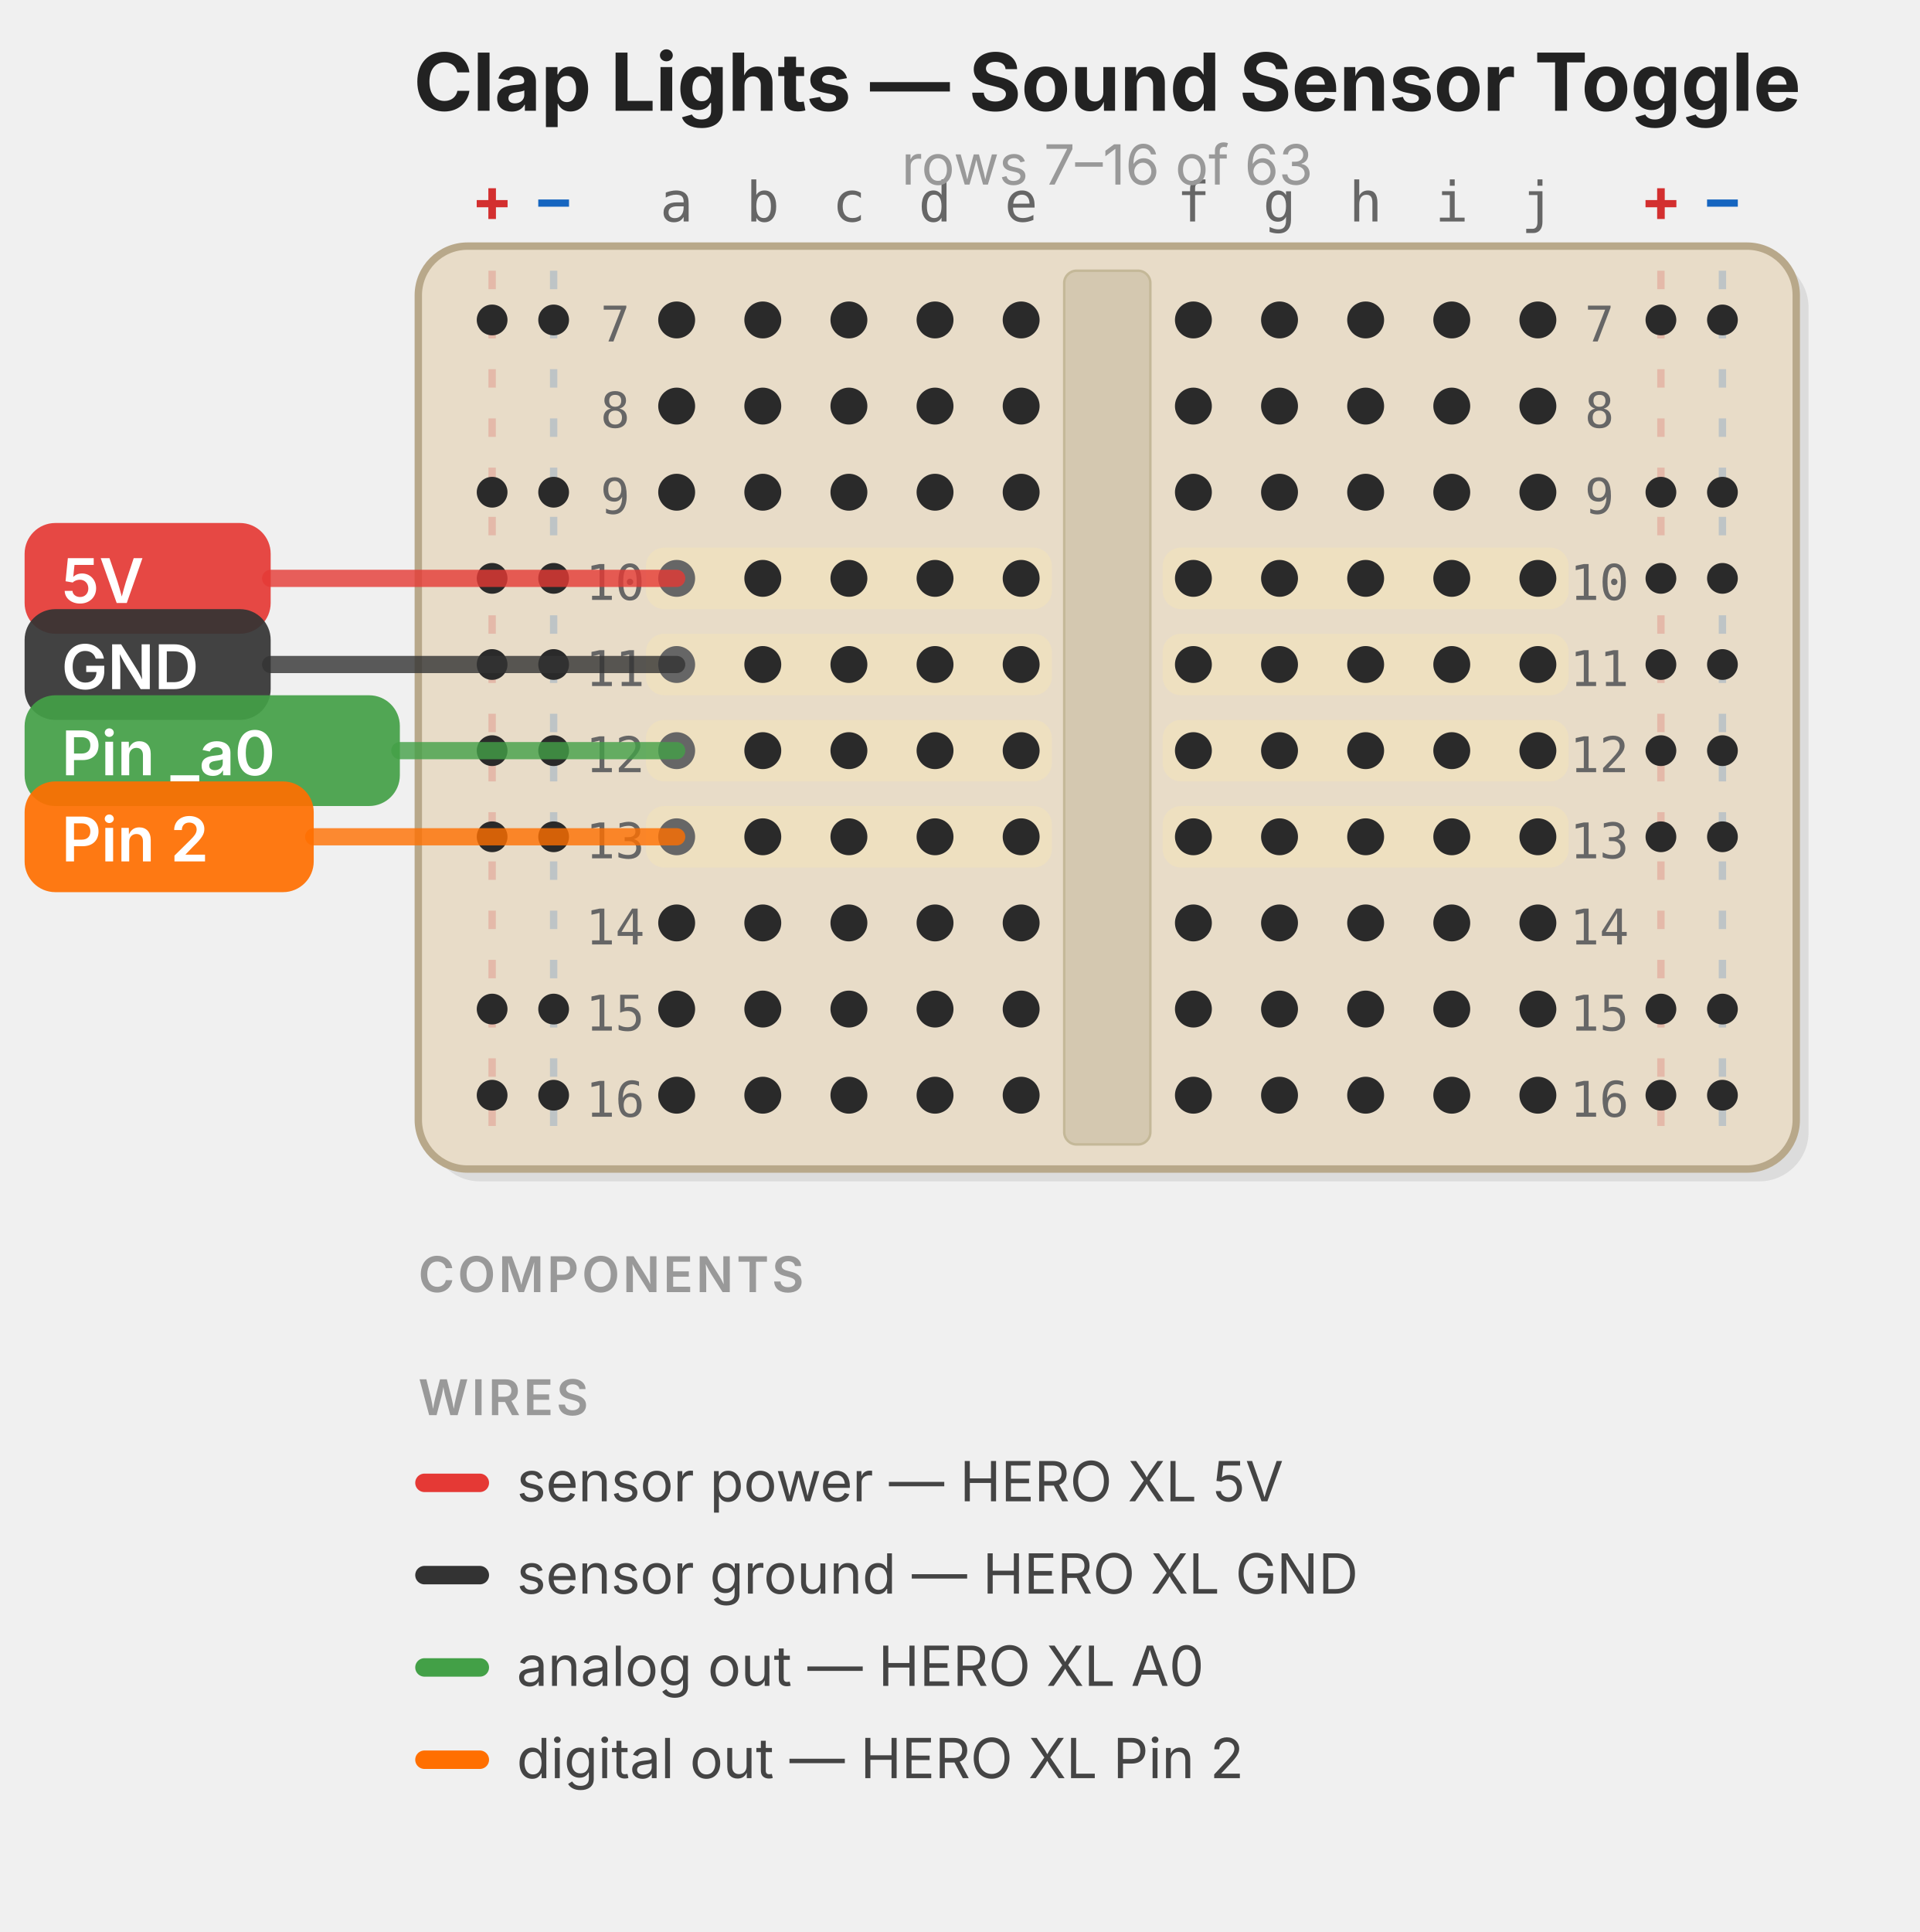
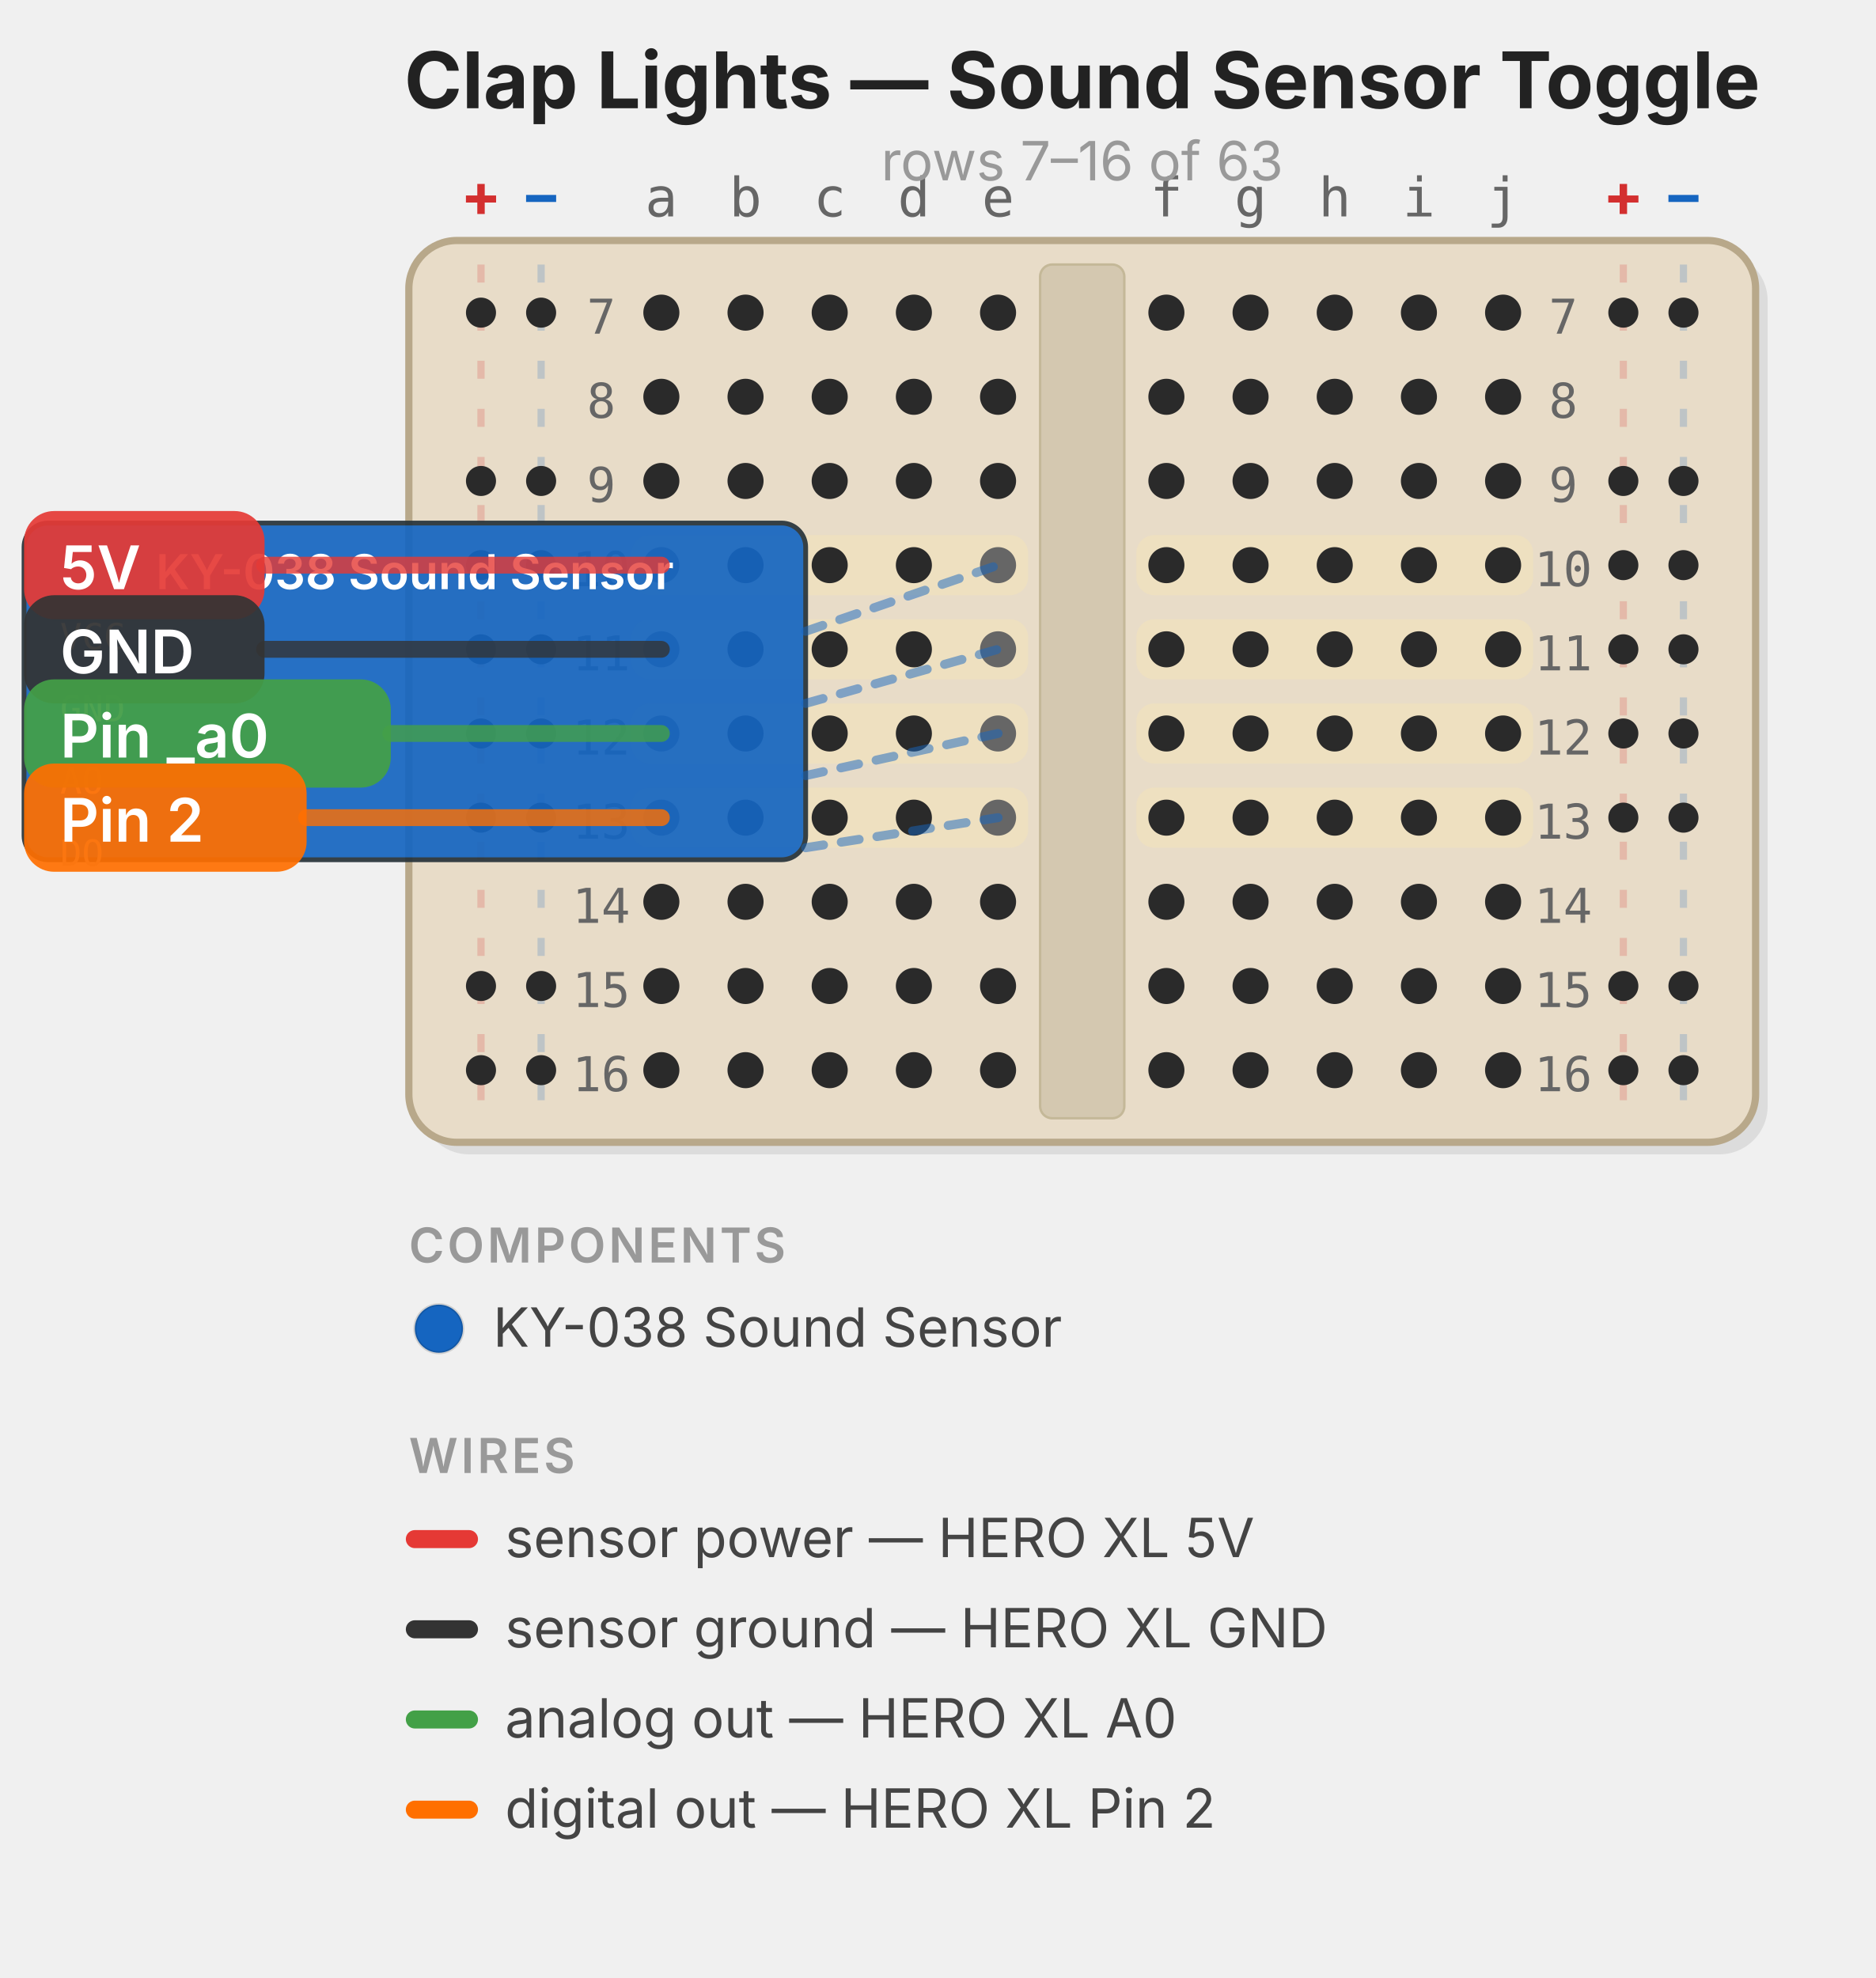
- <svg xmlns="http://www.w3.org/2000/svg" viewBox="0 0 312 314" width="312" height="314" style="background:#fff">
+ <svg xmlns="http://www.w3.org/2000/svg" viewBox="0 0 312 329" width="312" height="329" style="background:#fff">
  <rect x="70.0" y="42.0" width="224.0" height="150.0" rx="8" fill="#00000015" />
  <rect x="68.0" y="40.0" width="224.0" height="150.0" rx="8" fill="#e8dcc8" stroke="#b8a88a" stroke-width="1.2" />
  <rect x="173.0" y="44.0" width="14.0" height="142.0" rx="2" fill="#d4c8b0" stroke="#c4b898" stroke-width="0.4" />
  <line x1="80.0" y1="44.0" x2="80.0" y2="186.0" stroke="#d32f2f" stroke-width="1.2" opacity="0.2" stroke-dasharray="3,5" />
  <line x1="90.0" y1="44.0" x2="90.0" y2="186.0" stroke="#1565c0" stroke-width="1.2" opacity="0.2" stroke-dasharray="3,5" />
  <line x1="270.0" y1="44.0" x2="270.0" y2="186.0" stroke="#d32f2f" stroke-width="1.2" opacity="0.2" stroke-dasharray="3,5" />
  <line x1="280.0" y1="44.0" x2="280.0" y2="186.0" stroke="#1565c0" stroke-width="1.2" opacity="0.2" stroke-dasharray="3,5" />
  <rect x="105.0" y="89.0" width="66.0" height="10.0" rx="3" fill="#ffeaa7" opacity="0.25" />
  <rect x="189.0" y="89.0" width="66.0" height="10.0" rx="3" fill="#ffeaa7" opacity="0.25" />
  <rect x="105.0" y="103.0" width="66.0" height="10.0" rx="3" fill="#ffeaa7" opacity="0.25" />
  <rect x="189.0" y="103.0" width="66.0" height="10.0" rx="3" fill="#ffeaa7" opacity="0.25" />
  <rect x="105.0" y="117.0" width="66.0" height="10.0" rx="3" fill="#ffeaa7" opacity="0.25" />
  <rect x="189.0" y="117.0" width="66.0" height="10.0" rx="3" fill="#ffeaa7" opacity="0.25" />
  <rect x="105.0" y="131.0" width="66.0" height="10.0" rx="3" fill="#ffeaa7" opacity="0.25" />
  <rect x="189.0" y="131.0" width="66.0" height="10.0" rx="3" fill="#ffeaa7" opacity="0.25" />
  <circle cx="110.0" cy="52.0" r="3.0" fill="#2a2a2a" />
  <circle cx="110.0" cy="66.0" r="3.0" fill="#2a2a2a" />
  <circle cx="110.0" cy="80.0" r="3.0" fill="#2a2a2a" />
  <circle cx="110.0" cy="94.0" r="3.0" fill="#666" />
  <circle cx="110.0" cy="108.0" r="3.0" fill="#666" />
  <circle cx="110.0" cy="122.0" r="3.0" fill="#666" />
  <circle cx="110.0" cy="136.0" r="3.0" fill="#666" />
  <circle cx="110.0" cy="150.0" r="3.0" fill="#2a2a2a" />
  <circle cx="110.0" cy="164.0" r="3.0" fill="#2a2a2a" />
  <circle cx="110.0" cy="178.0" r="3.0" fill="#2a2a2a" />
  <circle cx="124.0" cy="52.0" r="3.0" fill="#2a2a2a" />
  <circle cx="124.0" cy="66.0" r="3.0" fill="#2a2a2a" />
  <circle cx="124.0" cy="80.0" r="3.0" fill="#2a2a2a" />
  <circle cx="124.0" cy="94.0" r="3.0" fill="#2a2a2a" />
  <circle cx="124.0" cy="108.0" r="3.0" fill="#2a2a2a" />
  <circle cx="124.0" cy="122.0" r="3.0" fill="#2a2a2a" />
  <circle cx="124.0" cy="136.0" r="3.0" fill="#2a2a2a" />
  <circle cx="124.0" cy="150.0" r="3.0" fill="#2a2a2a" />
  <circle cx="124.0" cy="164.0" r="3.0" fill="#2a2a2a" />
  <circle cx="124.0" cy="178.0" r="3.0" fill="#2a2a2a" />
  <circle cx="138.0" cy="52.0" r="3.0" fill="#2a2a2a" />
  <circle cx="138.0" cy="66.0" r="3.0" fill="#2a2a2a" />
  <circle cx="138.0" cy="80.0" r="3.0" fill="#2a2a2a" />
  <circle cx="138.0" cy="94.0" r="3.0" fill="#2a2a2a" />
  <circle cx="138.0" cy="108.0" r="3.0" fill="#2a2a2a" />
  <circle cx="138.0" cy="122.0" r="3.0" fill="#2a2a2a" />
  <circle cx="138.0" cy="136.0" r="3.0" fill="#2a2a2a" />
  <circle cx="138.0" cy="150.0" r="3.0" fill="#2a2a2a" />
  <circle cx="138.0" cy="164.0" r="3.0" fill="#2a2a2a" />
  <circle cx="138.0" cy="178.0" r="3.0" fill="#2a2a2a" />
  <circle cx="152.0" cy="52.0" r="3.0" fill="#2a2a2a" />
  <circle cx="152.0" cy="66.0" r="3.0" fill="#2a2a2a" />
  <circle cx="152.0" cy="80.0" r="3.0" fill="#2a2a2a" />
  <circle cx="152.0" cy="94.0" r="3.0" fill="#2a2a2a" />
  <circle cx="152.0" cy="108.0" r="3.0" fill="#2a2a2a" />
  <circle cx="152.0" cy="122.0" r="3.0" fill="#2a2a2a" />
  <circle cx="152.0" cy="136.0" r="3.0" fill="#2a2a2a" />
  <circle cx="152.0" cy="150.0" r="3.0" fill="#2a2a2a" />
  <circle cx="152.0" cy="164.0" r="3.0" fill="#2a2a2a" />
  <circle cx="152.0" cy="178.0" r="3.0" fill="#2a2a2a" />
  <circle cx="166.0" cy="52.0" r="3.0" fill="#2a2a2a" />
  <circle cx="166.0" cy="66.0" r="3.0" fill="#2a2a2a" />
  <circle cx="166.0" cy="80.0" r="3.0" fill="#2a2a2a" />
-   <circle cx="166.0" cy="94.0" r="3.0" fill="#2a2a2a" />
-   <circle cx="166.0" cy="108.0" r="3.0" fill="#2a2a2a" />
-   <circle cx="166.0" cy="122.0" r="3.0" fill="#2a2a2a" />
-   <circle cx="166.0" cy="136.0" r="3.0" fill="#2a2a2a" />
+   <circle cx="166.0" cy="94.0" r="3.0" fill="#666" />
+   <circle cx="166.0" cy="108.0" r="3.0" fill="#666" />
+   <circle cx="166.0" cy="122.0" r="3.0" fill="#666" />
+   <circle cx="166.0" cy="136.0" r="3.0" fill="#666" />
  <circle cx="166.0" cy="150.0" r="3.0" fill="#2a2a2a" />
  <circle cx="166.0" cy="164.0" r="3.0" fill="#2a2a2a" />
  <circle cx="166.0" cy="178.0" r="3.0" fill="#2a2a2a" />
  <circle cx="194.0" cy="52.0" r="3.0" fill="#2a2a2a" />
  <circle cx="194.0" cy="66.0" r="3.0" fill="#2a2a2a" />
  <circle cx="194.0" cy="80.0" r="3.0" fill="#2a2a2a" />
  <circle cx="194.0" cy="94.0" r="3.0" fill="#2a2a2a" />
  <circle cx="194.0" cy="108.0" r="3.0" fill="#2a2a2a" />
  <circle cx="194.0" cy="122.0" r="3.0" fill="#2a2a2a" />
  <circle cx="194.0" cy="136.0" r="3.0" fill="#2a2a2a" />
  <circle cx="194.0" cy="150.0" r="3.0" fill="#2a2a2a" />
  <circle cx="194.0" cy="164.0" r="3.0" fill="#2a2a2a" />
  <circle cx="194.0" cy="178.0" r="3.0" fill="#2a2a2a" />
  <circle cx="208.0" cy="52.0" r="3.0" fill="#2a2a2a" />
  <circle cx="208.0" cy="66.0" r="3.0" fill="#2a2a2a" />
  <circle cx="208.0" cy="80.0" r="3.0" fill="#2a2a2a" />
  <circle cx="208.0" cy="94.0" r="3.0" fill="#2a2a2a" />
  <circle cx="208.0" cy="108.0" r="3.0" fill="#2a2a2a" />
  <circle cx="208.0" cy="122.0" r="3.0" fill="#2a2a2a" />
  <circle cx="208.0" cy="136.0" r="3.0" fill="#2a2a2a" />
  <circle cx="208.0" cy="150.0" r="3.0" fill="#2a2a2a" />
  <circle cx="208.0" cy="164.0" r="3.0" fill="#2a2a2a" />
  <circle cx="208.0" cy="178.0" r="3.0" fill="#2a2a2a" />
  <circle cx="222.0" cy="52.0" r="3.0" fill="#2a2a2a" />
  <circle cx="222.0" cy="66.0" r="3.0" fill="#2a2a2a" />
  <circle cx="222.0" cy="80.0" r="3.0" fill="#2a2a2a" />
  <circle cx="222.0" cy="94.0" r="3.0" fill="#2a2a2a" />
  <circle cx="222.0" cy="108.0" r="3.0" fill="#2a2a2a" />
  <circle cx="222.0" cy="122.0" r="3.0" fill="#2a2a2a" />
  <circle cx="222.0" cy="136.0" r="3.0" fill="#2a2a2a" />
  <circle cx="222.0" cy="150.0" r="3.0" fill="#2a2a2a" />
  <circle cx="222.0" cy="164.0" r="3.0" fill="#2a2a2a" />
  <circle cx="222.0" cy="178.0" r="3.0" fill="#2a2a2a" />
  <circle cx="236.0" cy="52.0" r="3.0" fill="#2a2a2a" />
  <circle cx="236.0" cy="66.0" r="3.0" fill="#2a2a2a" />
  <circle cx="236.0" cy="80.0" r="3.0" fill="#2a2a2a" />
  <circle cx="236.0" cy="94.0" r="3.0" fill="#2a2a2a" />
  <circle cx="236.0" cy="108.0" r="3.0" fill="#2a2a2a" />
  <circle cx="236.0" cy="122.0" r="3.0" fill="#2a2a2a" />
  <circle cx="236.0" cy="136.0" r="3.0" fill="#2a2a2a" />
  <circle cx="236.0" cy="150.0" r="3.0" fill="#2a2a2a" />
  <circle cx="236.0" cy="164.0" r="3.0" fill="#2a2a2a" />
  <circle cx="236.0" cy="178.0" r="3.0" fill="#2a2a2a" />
  <circle cx="250.0" cy="52.0" r="3.0" fill="#2a2a2a" />
  <circle cx="250.0" cy="66.0" r="3.0" fill="#2a2a2a" />
  <circle cx="250.0" cy="80.0" r="3.0" fill="#2a2a2a" />
  <circle cx="250.0" cy="94.0" r="3.0" fill="#2a2a2a" />
  <circle cx="250.0" cy="108.0" r="3.0" fill="#2a2a2a" />
  <circle cx="250.0" cy="122.0" r="3.0" fill="#2a2a2a" />
  <circle cx="250.0" cy="136.0" r="3.0" fill="#2a2a2a" />
  <circle cx="250.0" cy="150.0" r="3.0" fill="#2a2a2a" />
  <circle cx="250.0" cy="164.0" r="3.0" fill="#2a2a2a" />
  <circle cx="250.0" cy="178.0" r="3.0" fill="#2a2a2a" />
  <circle cx="80.0" cy="52.0" r="2.5" fill="#2a2a2a" />
  <circle cx="80.0" cy="80.0" r="2.5" fill="#2a2a2a" />
  <circle cx="80.0" cy="94.0" r="2.5" fill="#2a2a2a" />
  <circle cx="80.0" cy="108.0" r="2.5" fill="#2a2a2a" />
  <circle cx="80.0" cy="122.0" r="2.5" fill="#2a2a2a" />
  <circle cx="80.0" cy="136.0" r="2.5" fill="#2a2a2a" />
  <circle cx="80.0" cy="164.0" r="2.5" fill="#2a2a2a" />
  <circle cx="80.0" cy="178.0" r="2.5" fill="#2a2a2a" />
  <circle cx="90.0" cy="52.0" r="2.5" fill="#2a2a2a" />
  <circle cx="90.0" cy="80.0" r="2.5" fill="#2a2a2a" />
  <circle cx="90.0" cy="94.0" r="2.5" fill="#2a2a2a" />
  <circle cx="90.0" cy="108.0" r="2.5" fill="#2a2a2a" />
  <circle cx="90.0" cy="122.0" r="2.5" fill="#2a2a2a" />
  <circle cx="90.0" cy="136.0" r="2.5" fill="#2a2a2a" />
  <circle cx="90.0" cy="164.0" r="2.5" fill="#2a2a2a" />
  <circle cx="90.0" cy="178.0" r="2.5" fill="#2a2a2a" />
  <circle cx="270.0" cy="52.0" r="2.5" fill="#2a2a2a" />
  <circle cx="270.0" cy="80.0" r="2.5" fill="#2a2a2a" />
  <circle cx="270.0" cy="94.0" r="2.5" fill="#2a2a2a" />
  <circle cx="270.0" cy="108.0" r="2.5" fill="#2a2a2a" />
  <circle cx="270.0" cy="122.0" r="2.5" fill="#2a2a2a" />
  <circle cx="270.0" cy="136.0" r="2.5" fill="#2a2a2a" />
  <circle cx="270.0" cy="164.0" r="2.5" fill="#2a2a2a" />
  <circle cx="270.0" cy="178.0" r="2.5" fill="#2a2a2a" />
  <circle cx="280.0" cy="52.0" r="2.5" fill="#2a2a2a" />
  <circle cx="280.0" cy="80.0" r="2.5" fill="#2a2a2a" />
  <circle cx="280.0" cy="94.0" r="2.5" fill="#2a2a2a" />
  <circle cx="280.0" cy="108.0" r="2.5" fill="#2a2a2a" />
  <circle cx="280.0" cy="122.0" r="2.5" fill="#2a2a2a" />
  <circle cx="280.0" cy="136.0" r="2.5" fill="#2a2a2a" />
  <circle cx="280.0" cy="164.0" r="2.5" fill="#2a2a2a" />
  <circle cx="280.0" cy="178.0" r="2.5" fill="#2a2a2a" />
  <text x="110.0" y="36.0" font-size="9" fill="#666" text-anchor="middle" font-family="'SF Mono', 'Cascadia Code', 'Fira Code', monospace">a</text>
  <text x="124.0" y="36.0" font-size="9" fill="#666" text-anchor="middle" font-family="'SF Mono', 'Cascadia Code', 'Fira Code', monospace">b</text>
  <text x="138.0" y="36.0" font-size="9" fill="#666" text-anchor="middle" font-family="'SF Mono', 'Cascadia Code', 'Fira Code', monospace">c</text>
  <text x="152.0" y="36.0" font-size="9" fill="#666" text-anchor="middle" font-family="'SF Mono', 'Cascadia Code', 'Fira Code', monospace">d</text>
  <text x="166.0" y="36.0" font-size="9" fill="#666" text-anchor="middle" font-family="'SF Mono', 'Cascadia Code', 'Fira Code', monospace">e</text>
  <text x="194.0" y="36.0" font-size="9" fill="#666" text-anchor="middle" font-family="'SF Mono', 'Cascadia Code', 'Fira Code', monospace">f</text>
  <text x="208.0" y="36.0" font-size="9" fill="#666" text-anchor="middle" font-family="'SF Mono', 'Cascadia Code', 'Fira Code', monospace">g</text>
  <text x="222.0" y="36.0" font-size="9" fill="#666" text-anchor="middle" font-family="'SF Mono', 'Cascadia Code', 'Fira Code', monospace">h</text>
  <text x="236.0" y="36.0" font-size="9" fill="#666" text-anchor="middle" font-family="'SF Mono', 'Cascadia Code', 'Fira Code', monospace">i</text>
  <text x="250.0" y="36.0" font-size="9" fill="#666" text-anchor="middle" font-family="'SF Mono', 'Cascadia Code', 'Fira Code', monospace">j</text>
  <text x="80.0" y="36.0" font-size="10" fill="#d32f2f" font-weight="bold" text-anchor="middle" font-family="system-ui, -apple-system, 'Segoe UI', sans-serif">+</text>
  <text x="90.0" y="36.0" font-size="10" fill="#1565c0" font-weight="bold" text-anchor="middle" font-family="system-ui, -apple-system, 'Segoe UI', sans-serif">–</text>
  <text x="270.0" y="36.0" font-size="10" fill="#d32f2f" font-weight="bold" text-anchor="middle" font-family="system-ui, -apple-system, 'Segoe UI', sans-serif">+</text>
  <text x="280.0" y="36.0" font-size="10" fill="#1565c0" font-weight="bold" text-anchor="middle" font-family="system-ui, -apple-system, 'Segoe UI', sans-serif">–</text>
  <text x="100.0" y="55.5" font-size="8" fill="#666" text-anchor="middle" font-family="'SF Mono', 'Cascadia Code', 'Fira Code', monospace">7</text>
  <text x="260.0" y="55.5" font-size="8" fill="#666" text-anchor="middle" font-family="'SF Mono', 'Cascadia Code', 'Fira Code', monospace">7</text>
  <text x="100.0" y="69.5" font-size="8" fill="#666" text-anchor="middle" font-family="'SF Mono', 'Cascadia Code', 'Fira Code', monospace">8</text>
  <text x="260.0" y="69.5" font-size="8" fill="#666" text-anchor="middle" font-family="'SF Mono', 'Cascadia Code', 'Fira Code', monospace">8</text>
  <text x="100.0" y="83.5" font-size="8" fill="#666" text-anchor="middle" font-family="'SF Mono', 'Cascadia Code', 'Fira Code', monospace">9</text>
  <text x="260.0" y="83.5" font-size="8" fill="#666" text-anchor="middle" font-family="'SF Mono', 'Cascadia Code', 'Fira Code', monospace">9</text>
  <text x="100.0" y="97.5" font-size="8" fill="#666" text-anchor="middle" font-family="'SF Mono', 'Cascadia Code', 'Fira Code', monospace">10</text>
  <text x="260.0" y="97.5" font-size="8" fill="#666" text-anchor="middle" font-family="'SF Mono', 'Cascadia Code', 'Fira Code', monospace">10</text>
  <text x="100.0" y="111.5" font-size="8" fill="#666" text-anchor="middle" font-family="'SF Mono', 'Cascadia Code', 'Fira Code', monospace">11</text>
  <text x="260.0" y="111.5" font-size="8" fill="#666" text-anchor="middle" font-family="'SF Mono', 'Cascadia Code', 'Fira Code', monospace">11</text>
  <text x="100.0" y="125.5" font-size="8" fill="#666" text-anchor="middle" font-family="'SF Mono', 'Cascadia Code', 'Fira Code', monospace">12</text>
  <text x="260.0" y="125.5" font-size="8" fill="#666" text-anchor="middle" font-family="'SF Mono', 'Cascadia Code', 'Fira Code', monospace">12</text>
  <text x="100.0" y="139.5" font-size="8" fill="#666" text-anchor="middle" font-family="'SF Mono', 'Cascadia Code', 'Fira Code', monospace">13</text>
  <text x="260.0" y="139.5" font-size="8" fill="#666" text-anchor="middle" font-family="'SF Mono', 'Cascadia Code', 'Fira Code', monospace">13</text>
  <text x="100.0" y="153.5" font-size="8" fill="#666" text-anchor="middle" font-family="'SF Mono', 'Cascadia Code', 'Fira Code', monospace">14</text>
  <text x="260.0" y="153.5" font-size="8" fill="#666" text-anchor="middle" font-family="'SF Mono', 'Cascadia Code', 'Fira Code', monospace">14</text>
  <text x="100.0" y="167.5" font-size="8" fill="#666" text-anchor="middle" font-family="'SF Mono', 'Cascadia Code', 'Fira Code', monospace">15</text>
  <text x="260.0" y="167.5" font-size="8" fill="#666" text-anchor="middle" font-family="'SF Mono', 'Cascadia Code', 'Fira Code', monospace">15</text>
  <text x="100.0" y="181.5" font-size="8" fill="#666" text-anchor="middle" font-family="'SF Mono', 'Cascadia Code', 'Fira Code', monospace">16</text>
  <text x="260.0" y="181.5" font-size="8" fill="#666" text-anchor="middle" font-family="'SF Mono', 'Cascadia Code', 'Fira Code', monospace">16</text>
+   <rect x="4.0" y="87.0" width="130.0" height="56.0" rx="4" fill="#1565c0" stroke="#263238" stroke-width="0.8" opacity="0.92" />
+   <text x="69.0" y="98.0" font-size="8" fill="white" font-weight="600" text-anchor="middle" font-family="system-ui, -apple-system, 'Segoe UI', sans-serif">KY-038 Sound Sensor</text>
+   <text x="10.0" y="108.0" font-size="6" fill="#ccc" font-family="'SF Mono', 'Cascadia Code', 'Fira Code', monospace">VCC</text>
+   <line x1="134.0" y1="105.0" x2="166.0" y2="94.0" stroke="#1565c0" stroke-width="1.5" stroke-linecap="round" opacity="0.5" stroke-dasharray="3,3" />
+   <text x="10.0" y="120.0" font-size="6" fill="#ccc" font-family="'SF Mono', 'Cascadia Code', 'Fira Code', monospace">GND</text>
+   <line x1="134.0" y1="117.0" x2="166.0" y2="108.0" stroke="#1565c0" stroke-width="1.5" stroke-linecap="round" opacity="0.5" stroke-dasharray="3,3" />
+   <text x="10.0" y="132.0" font-size="6" fill="#ccc" font-family="'SF Mono', 'Cascadia Code', 'Fira Code', monospace">AO</text>
+   <line x1="134.0" y1="129.0" x2="166.0" y2="122.0" stroke="#1565c0" stroke-width="1.5" stroke-linecap="round" opacity="0.5" stroke-dasharray="3,3" />
+   <text x="10.0" y="144.0" font-size="6" fill="#ccc" font-family="'SF Mono', 'Cascadia Code', 'Fira Code', monospace">DO</text>
+   <line x1="134.0" y1="141.0" x2="166.0" y2="136.0" stroke="#1565c0" stroke-width="1.5" stroke-linecap="round" opacity="0.5" stroke-dasharray="3,3" />
  <line x1="44.0" y1="94.0" x2="110.0" y2="94.0" stroke="#e53935" stroke-width="2.8" stroke-linecap="round" opacity="0.8" />
  <rect x="4.0" y="85.0" width="40.0" height="18.0" rx="5" fill="#e53935" opacity="0.92" />
  <text x="10.0" y="98.0" font-size="10" fill="white" font-weight="600" font-family="system-ui, -apple-system, 'Segoe UI', sans-serif">5V</text>
  <line x1="44.0" y1="108.0" x2="110.0" y2="108.0" stroke="#333333" stroke-width="2.8" stroke-linecap="round" opacity="0.8" />
  <rect x="4.0" y="99.0" width="40.0" height="18.0" rx="5" fill="#333333" opacity="0.92" />
  <text x="10.0" y="112.0" font-size="10" fill="white" font-weight="600" font-family="system-ui, -apple-system, 'Segoe UI', sans-serif">GND</text>
  <line x1="65.0" y1="122.0" x2="110.0" y2="122.0" stroke="#43a047" stroke-width="2.8" stroke-linecap="round" opacity="0.8" />
  <rect x="4.0" y="113.0" width="61.0" height="18.0" rx="5" fill="#43a047" opacity="0.92" />
  <text x="10.0" y="126.0" font-size="10" fill="white" font-weight="600" font-family="system-ui, -apple-system, 'Segoe UI', sans-serif">Pin _a0</text>
  <line x1="51.0" y1="136.0" x2="110.0" y2="136.0" stroke="#ff6f00" stroke-width="2.8" stroke-linecap="round" opacity="0.8" />
  <rect x="4.0" y="127.0" width="47.0" height="18.0" rx="5" fill="#ff6f00" opacity="0.92" />
  <text x="10.0" y="140.0" font-size="10" fill="white" font-weight="600" font-family="system-ui, -apple-system, 'Segoe UI', sans-serif">Pin 2</text>
  <text x="68.0" y="210.0" font-size="8" fill="#999" font-weight="600" letter-spacing="0.5" font-family="system-ui, -apple-system, 'Segoe UI', sans-serif">COMPONENTS</text>
-   <text x="68.0" y="230.0" font-size="8" fill="#999" font-weight="600" letter-spacing="0.5" font-family="system-ui, -apple-system, 'Segoe UI', sans-serif">WIRES</text>
-   <line x1="69.0" y1="241.0" x2="78.0" y2="241.0" stroke="#e53935" stroke-width="3" stroke-linecap="round" />
-   <text x="84.0" y="244.0" font-size="9" fill="#444" font-family="system-ui, -apple-system, 'Segoe UI', sans-serif">sensor power — HERO XL 5V</text>
-   <line x1="69.0" y1="256.0" x2="78.0" y2="256.0" stroke="#333333" stroke-width="3" stroke-linecap="round" />
-   <text x="84.0" y="259.0" font-size="9" fill="#444" font-family="system-ui, -apple-system, 'Segoe UI', sans-serif">sensor ground — HERO XL GND</text>
-   <line x1="69.0" y1="271.0" x2="78.0" y2="271.0" stroke="#43a047" stroke-width="3" stroke-linecap="round" />
-   <text x="84.0" y="274.0" font-size="9" fill="#444" font-family="system-ui, -apple-system, 'Segoe UI', sans-serif">analog out — HERO XL A0</text>
-   <line x1="69.0" y1="286.0" x2="78.0" y2="286.0" stroke="#ff6f00" stroke-width="3" stroke-linecap="round" />
-   <text x="84.0" y="289.0" font-size="9" fill="#444" font-family="system-ui, -apple-system, 'Segoe UI', sans-serif">digital out — HERO XL Pin 2</text>
+   <circle cx="73.0" cy="221.0" r="4.0" fill="#1565c0" stroke="#0002" stroke-width="0.5" />
+   <text x="82.0" y="224.0" font-size="9" fill="#444" font-family="system-ui, -apple-system, 'Segoe UI', sans-serif">KY-038 Sound Sensor</text>
+   <text x="68.0" y="245.0" font-size="8" fill="#999" font-weight="600" letter-spacing="0.5" font-family="system-ui, -apple-system, 'Segoe UI', sans-serif">WIRES</text>
+   <line x1="69.0" y1="256.0" x2="78.0" y2="256.0" stroke="#e53935" stroke-width="3" stroke-linecap="round" />
+   <text x="84.0" y="259.0" font-size="9" fill="#444" font-family="system-ui, -apple-system, 'Segoe UI', sans-serif">sensor power — HERO XL 5V</text>
+   <line x1="69.0" y1="271.0" x2="78.0" y2="271.0" stroke="#333333" stroke-width="3" stroke-linecap="round" />
+   <text x="84.0" y="274.0" font-size="9" fill="#444" font-family="system-ui, -apple-system, 'Segoe UI', sans-serif">sensor ground — HERO XL GND</text>
+   <line x1="69.0" y1="286.0" x2="78.0" y2="286.0" stroke="#43a047" stroke-width="3" stroke-linecap="round" />
+   <text x="84.0" y="289.0" font-size="9" fill="#444" font-family="system-ui, -apple-system, 'Segoe UI', sans-serif">analog out — HERO XL A0</text>
+   <line x1="69.0" y1="301.0" x2="78.0" y2="301.0" stroke="#ff6f00" stroke-width="3" stroke-linecap="round" />
+   <text x="84.0" y="304.0" font-size="9" fill="#444" font-family="system-ui, -apple-system, 'Segoe UI', sans-serif">digital out — HERO XL Pin 2</text>
  <text x="180.0" y="18.0" font-size="13" fill="#222" font-weight="700" text-anchor="middle" font-family="system-ui, -apple-system, 'Segoe UI', sans-serif">Clap Lights — Sound Sensor Toggle</text>
  <text x="180.0" y="30.0" font-size="9" fill="#999" text-anchor="middle" font-family="system-ui, -apple-system, 'Segoe UI', sans-serif">rows 7–16 of 63</text>
</svg>
